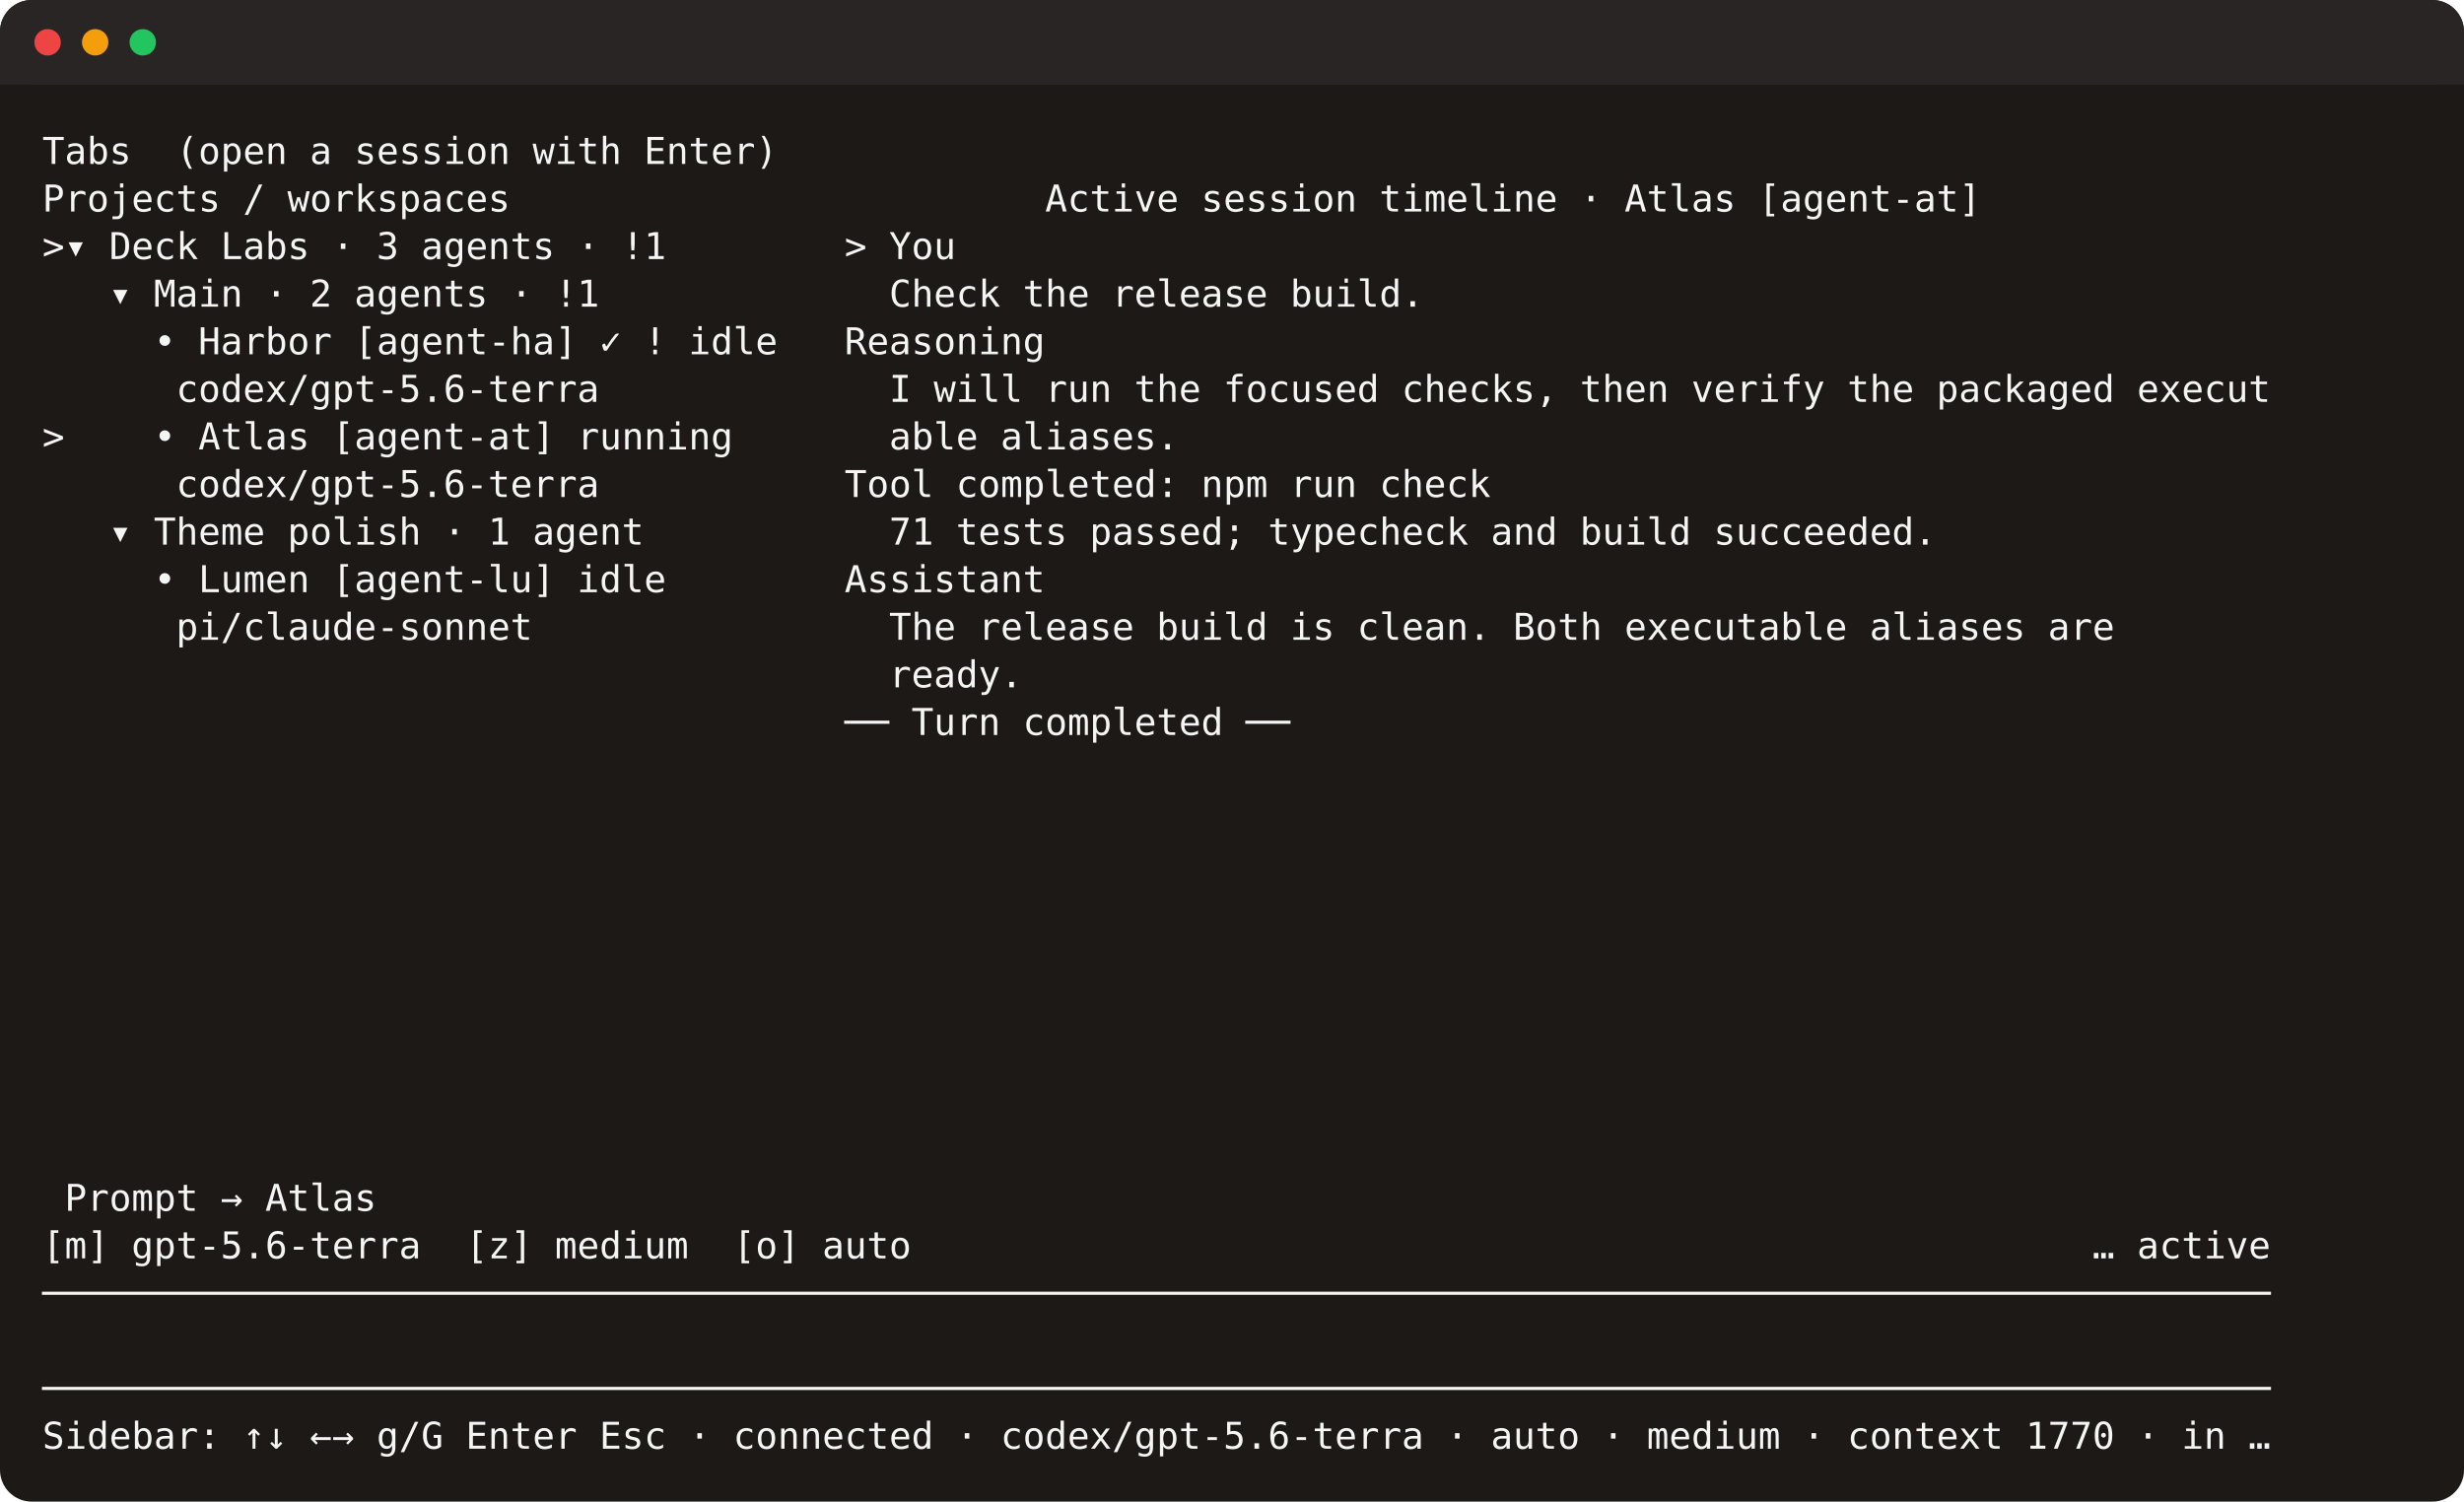
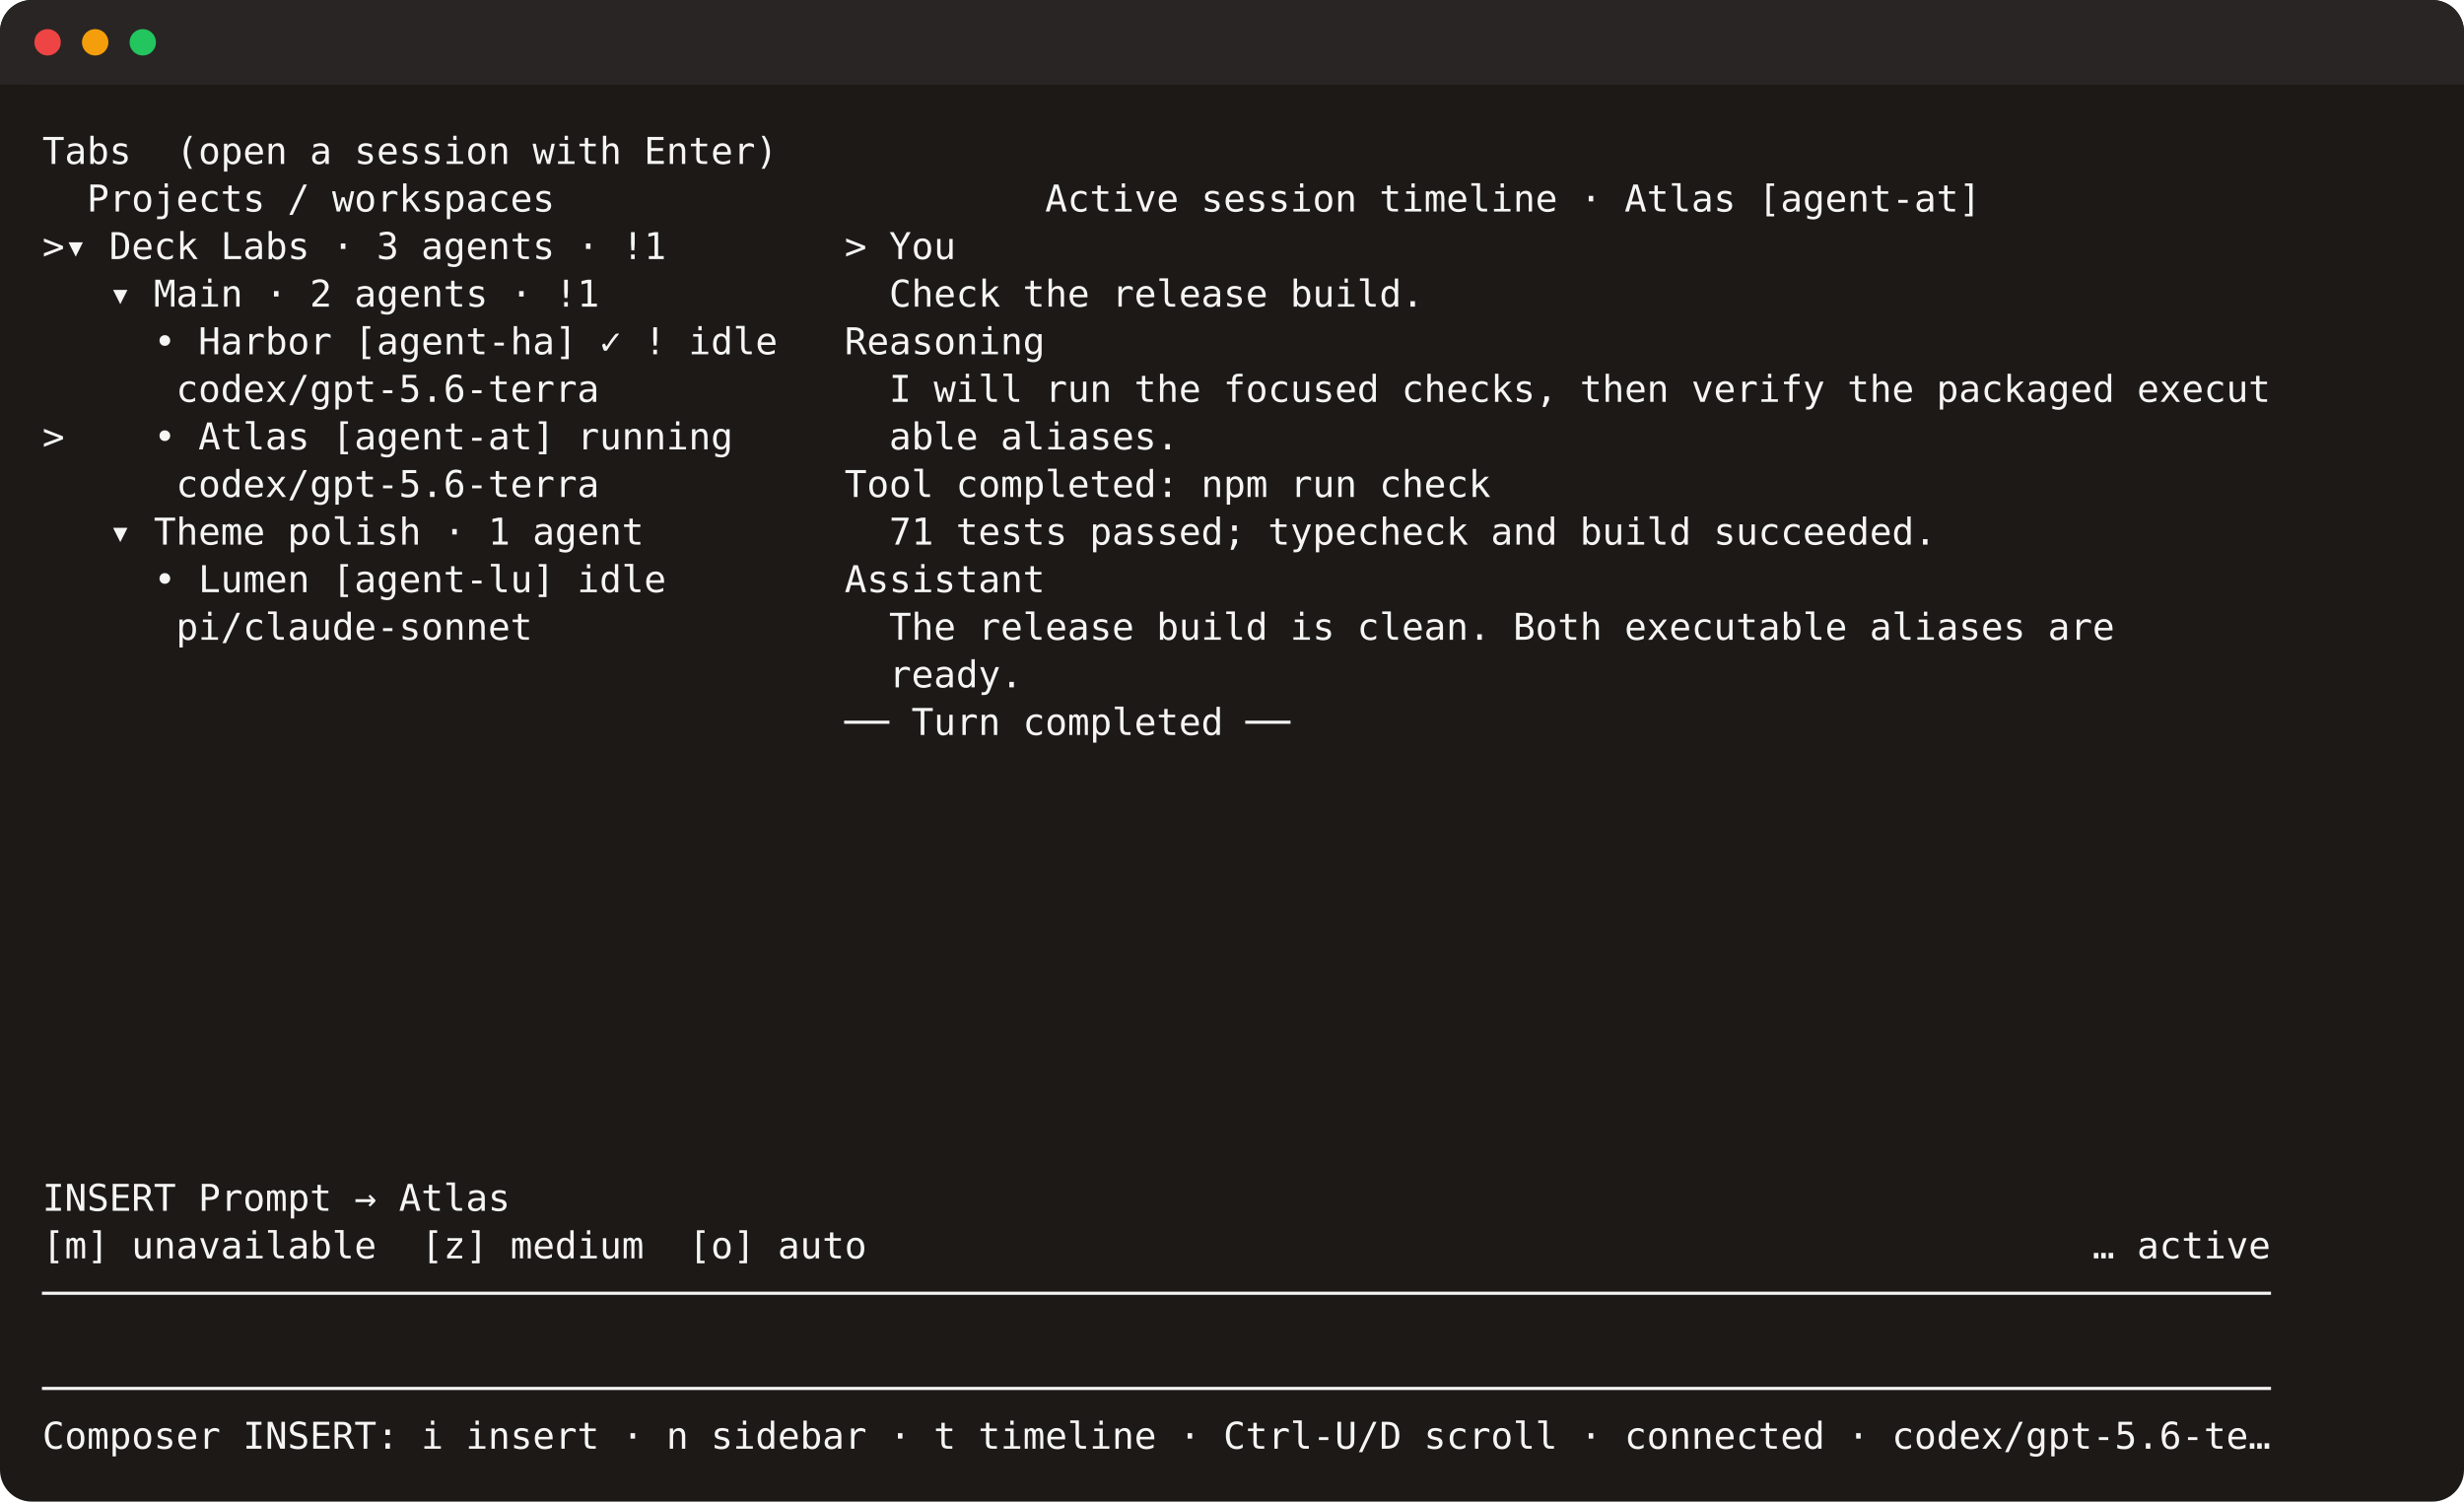
<svg xmlns="http://www.w3.org/2000/svg" width="932" height="568" viewBox="0 0 932 568">
  <rect width="932" height="568" rx="12" fill="#1c1917" />
  <rect width="932" height="32" rx="12" fill="#292524" />
  <rect y="20" width="932" height="12" fill="#292524" />
  <circle cx="18" cy="16" r="5" fill="#ef4444" />
  <circle cx="36" cy="16" r="5" fill="#f59e0b" />
  <circle cx="54" cy="16" r="5" fill="#22c55e" />
  <g fill="#f5f5f4" font-family="SFMono-Regular, Menlo, Consolas, monospace" font-size="14" xml:space="preserve">
    <text x="16" y="62">Tabs  (open a session with Enter)</text>
-     <text x="16" y="80">Projects / workspaces                        Active session timeline · Atlas [agent-at]             </text>
+     <text x="16" y="80">  Projects / workspaces                      Active session timeline · Atlas [agent-at]             </text>
    <text x="16" y="98">&gt;▾ Deck Labs · 3 agents · !1        &gt; You                                                           </text>
    <text x="16" y="116">   ▾ Main · 2 agents · !1             Check the release build.                                      </text>
    <text x="16" y="134">     • Harbor [agent-ha] ✓ ! idle   Reasoning                                                       </text>
    <text x="16" y="152">      codex/gpt-5.6-terra             I will run the focused checks, then verify the packaged execut</text>
    <text x="16" y="170">&gt;    • Atlas [agent-at] running       able aliases.                                                 </text>
    <text x="16" y="188">      codex/gpt-5.6-terra           Tool completed: npm run check                                   </text>
    <text x="16" y="206">   ▾ Theme polish · 1 agent           71 tests passed; typecheck and build succeeded.               </text>
    <text x="16" y="224">     • Lumen [agent-lu] idle        Assistant                                                       </text>
    <text x="16" y="242">      pi/claude-sonnet                The release build is clean. Both executable aliases are       </text>
    <text x="16" y="260">                                      ready.                                                        </text>
    <text x="16" y="278">                                    ── Turn completed ──                                            </text>
    <text x="16" y="296" />
    <text x="16" y="314" />
    <text x="16" y="332" />
    <text x="16" y="350" />
    <text x="16" y="368" />
    <text x="16" y="386" />
    <text x="16" y="404" />
    <text x="16" y="422" />
    <text x="16" y="440" />
-     <text x="16" y="458"> Prompt → Atlas</text>
-     <text x="16" y="476">[m] gpt-5.6-terra  [z] medium  [o] auto                                                     … active</text>
+     <text x="16" y="458">INSERT Prompt → Atlas</text>
+     <text x="16" y="476">[m] unavailable  [z] medium  [o] auto                                                       … active</text>
    <text x="16" y="494">────────────────────────────────────────────────────────────────────────────────────────────────────</text>
    <text x="16" y="512">                                                                                                    </text>
    <text x="16" y="530">────────────────────────────────────────────────────────────────────────────────────────────────────</text>
-     <text x="16" y="548">Sidebar: ↑↓ ←→ g/G Enter Esc · connected · codex/gpt-5.6-terra · auto · medium · context 1770 · in …</text>
+     <text x="16" y="548">Composer INSERT: i insert · n sidebar · t timeline · Ctrl-U/D scroll · connected · codex/gpt-5.6-te…</text>
  </g>
</svg>
